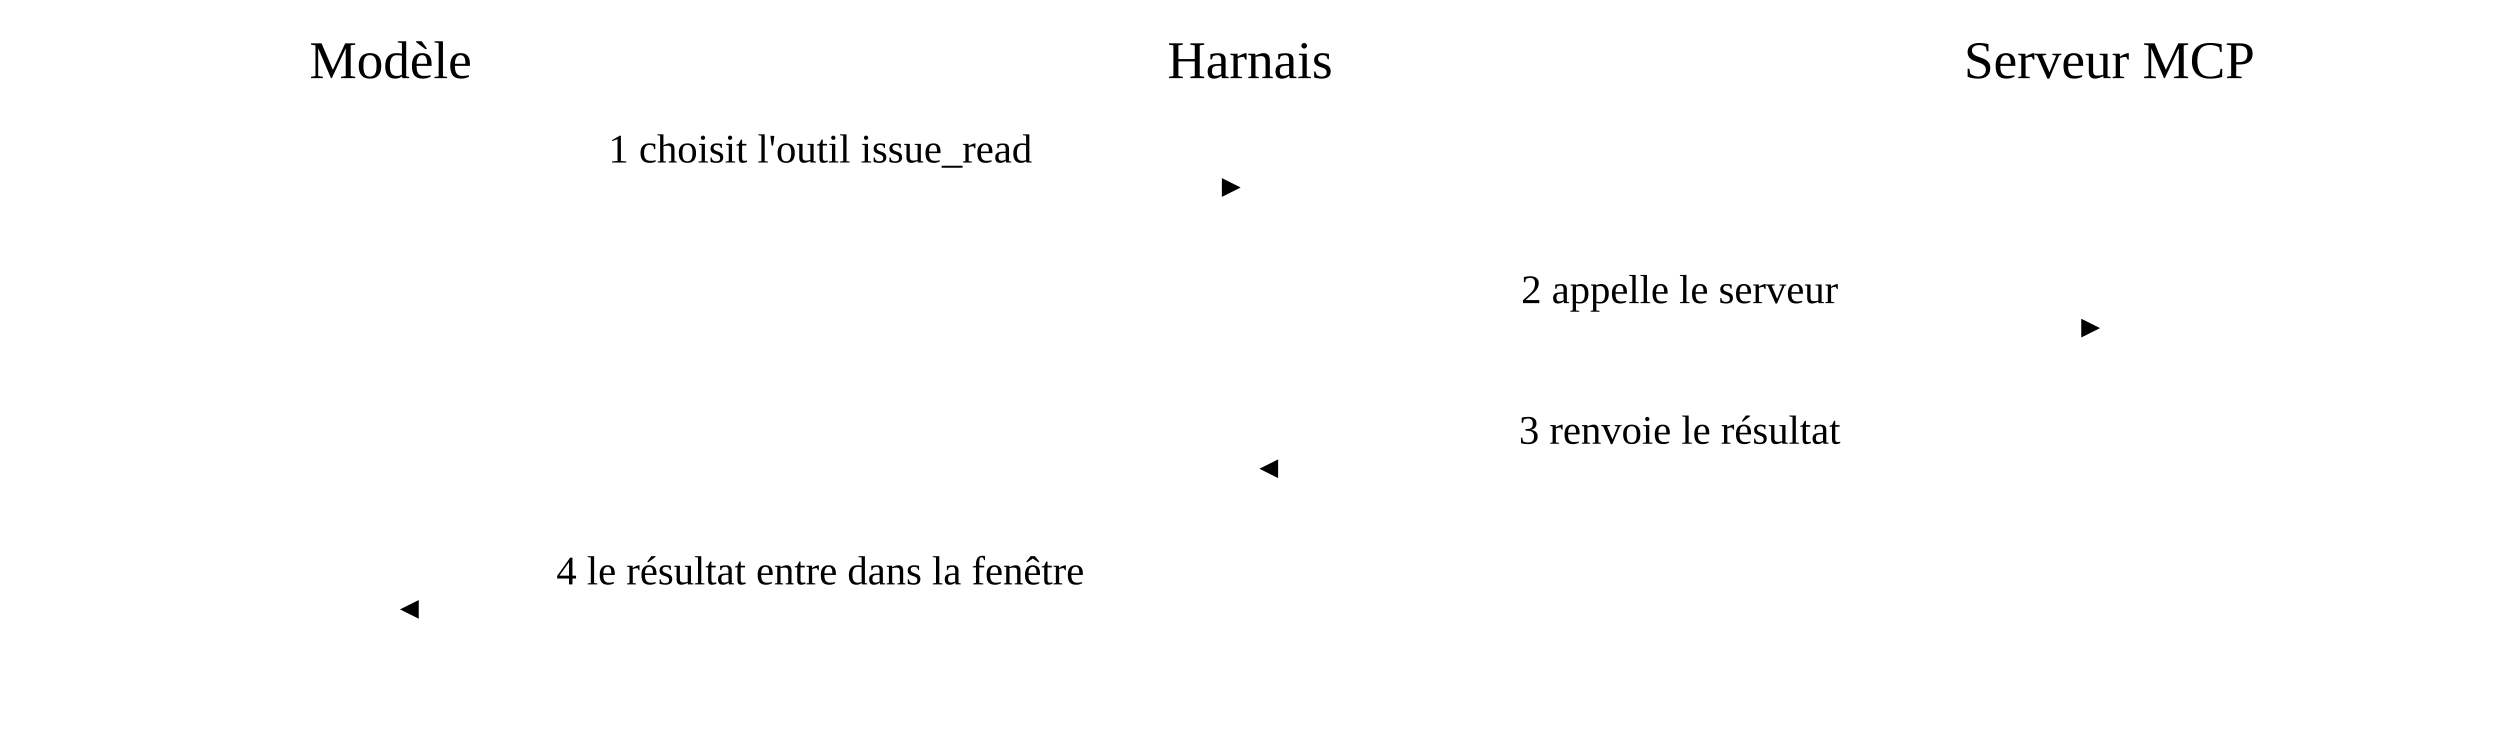
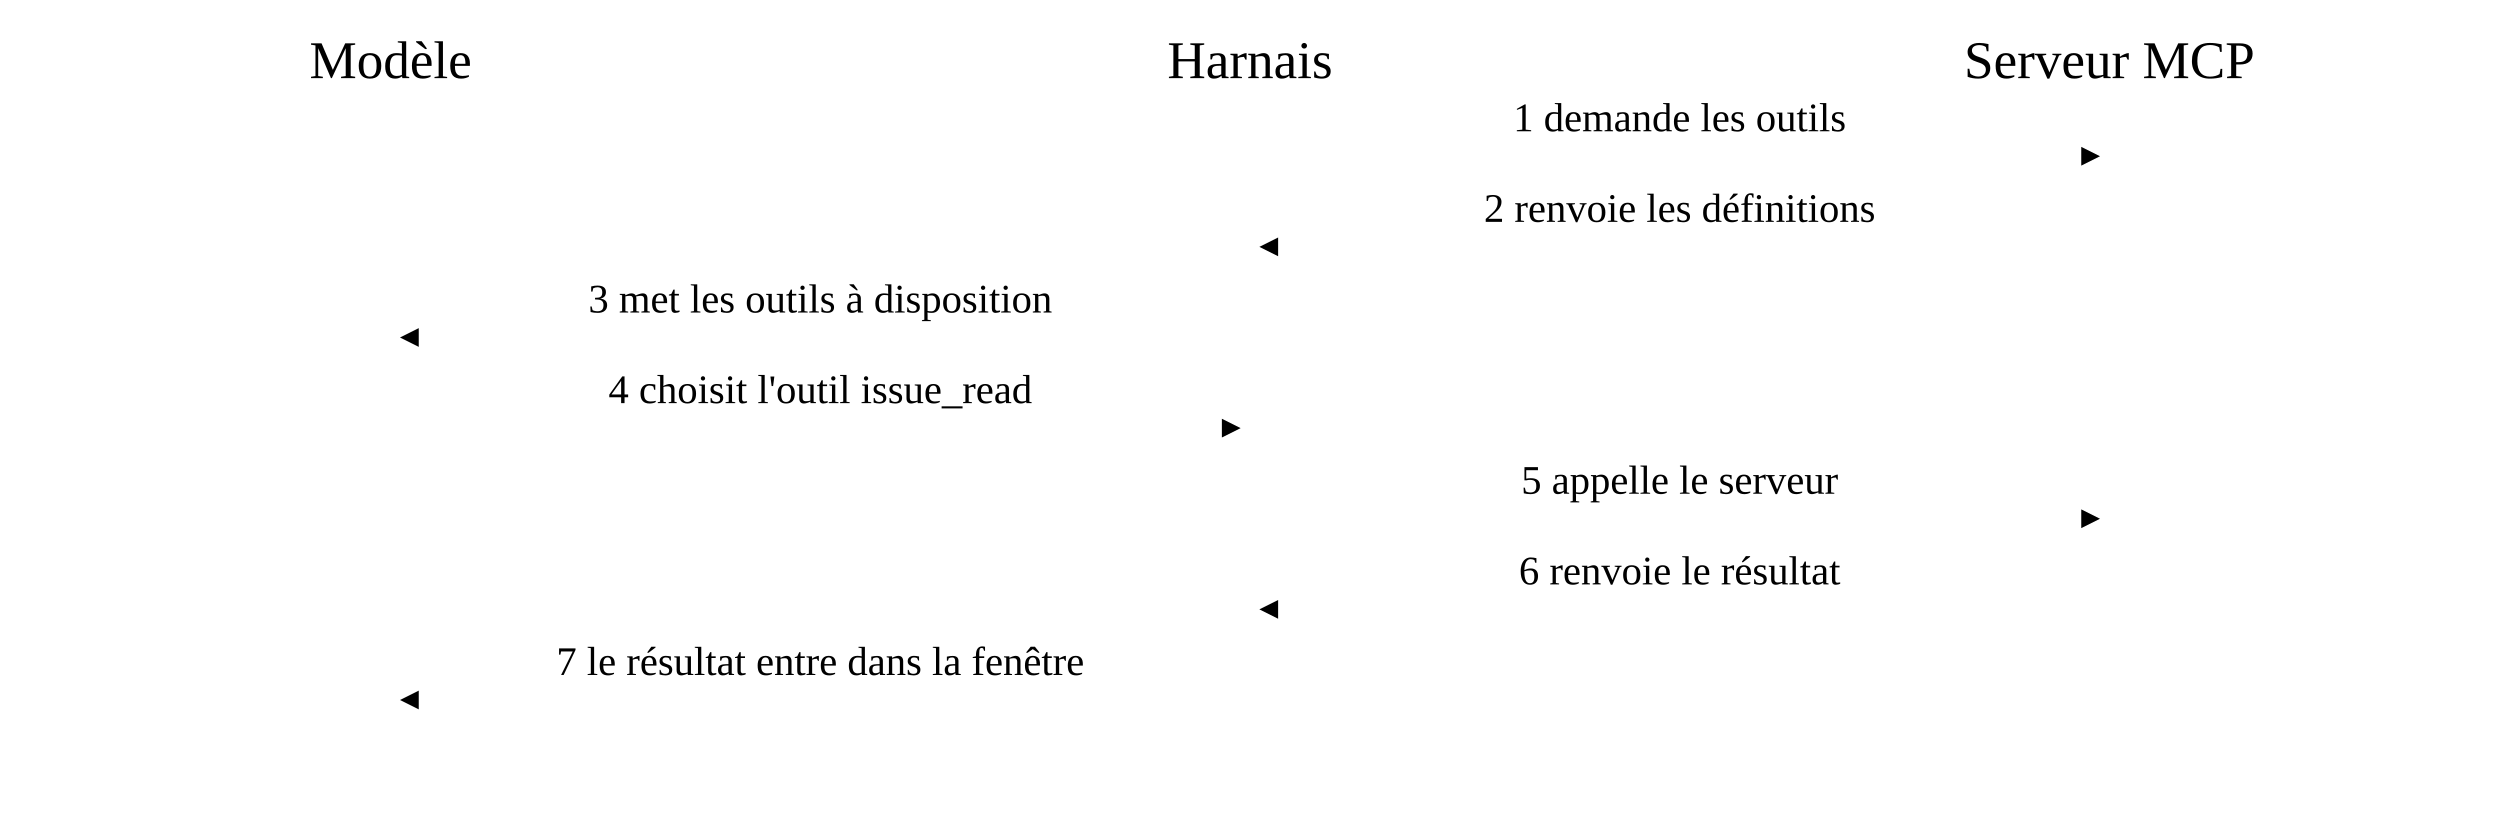
- <svg xmlns="http://www.w3.org/2000/svg" viewBox="0 0 1600 470" width="1600" height="470">
+ <svg xmlns="http://www.w3.org/2000/svg" viewBox="0 0 1600 520" width="1600" height="520">
  <defs>
    <marker id="01-appel-mcp-h" markerWidth="12" markerHeight="12" refX="10" refY="6" orient="auto" markerUnits="userSpaceOnUse">
      <path d="M0 0 L12 6 L0 12 z" class="ink" />
    </marker>
    <marker id="01-appel-mcp-ha" markerWidth="12" markerHeight="12" refX="10" refY="6" orient="auto" markerUnits="userSpaceOnUse">
      <path d="M0 0 L12 6 L0 12 z" class="accent" />
    </marker>
  </defs>
  <text x="250" y="50" class="display ink" font-size="34" text-anchor="middle">Modèle</text>
-   <path d="M250 70 V450" class="stroke-muted" stroke-width="3" stroke-dasharray="10 8" />
+   <path d="M250 70 V500" class="stroke-muted" stroke-width="3" stroke-dasharray="10 8" />
  <text x="800" y="50" class="display ink" font-size="34" text-anchor="middle">Harnais</text>
-   <path d="M800 70 V450" class="stroke-muted" stroke-width="3" stroke-dasharray="10 8" />
+   <path d="M800 70 V500" class="stroke-muted" stroke-width="3" stroke-dasharray="10 8" />
  <text x="1350" y="50" class="display ink" font-size="34" text-anchor="middle">Serveur MCP</text>
-   <path d="M1350 70 V450" class="stroke-muted" stroke-width="3" stroke-dasharray="10 8" />
-   <path d="M258 120 L792 120" class="stroke-ink" stroke-width="4" marker-end="url(#01-appel-mcp-h)" />
-   <text x="525.0" y="104" class="mono ink" font-size="26" text-anchor="middle">1  choisit l'outil issue_read</text>
-   <path d="M808 210 L1342 210" class="stroke-ink" stroke-width="4" marker-end="url(#01-appel-mcp-h)" />
-   <text x="1075.0" y="194" class="mono ink" font-size="26" text-anchor="middle">2  appelle le serveur</text>
-   <path d="M1342 300 L808 300" class="stroke-accent" stroke-width="4" marker-end="url(#01-appel-mcp-ha)" />
-   <text x="1075.0" y="284" class="mono ink" font-size="26" text-anchor="middle">3  renvoie le résultat</text>
-   <path d="M792 390 L258 390" class="stroke-accent" stroke-width="4" marker-end="url(#01-appel-mcp-ha)" />
-   <text x="525.0" y="374" class="mono ink" font-size="26" text-anchor="middle">4  le résultat entre dans la fenêtre</text>
+   <path d="M1350 70 V500" class="stroke-muted" stroke-width="3" stroke-dasharray="10 8" />
+   <path d="M808 100 L1342 100" class="stroke-ink" stroke-width="4" marker-end="url(#01-appel-mcp-h)" />
+   <text x="1075.0" y="84" class="mono ink" font-size="26" text-anchor="middle">1  demande les outils</text>
+   <path d="M1342 158 L808 158" class="stroke-accent" stroke-width="4" marker-end="url(#01-appel-mcp-ha)" />
+   <text x="1075.0" y="142" class="mono ink" font-size="26" text-anchor="middle">2  renvoie les définitions</text>
+   <path d="M792 216 L258 216" class="stroke-accent" stroke-width="4" marker-end="url(#01-appel-mcp-ha)" />
+   <text x="525.0" y="200" class="mono ink" font-size="26" text-anchor="middle">3  met les outils à disposition</text>
+   <path d="M258 274 L792 274" class="stroke-ink" stroke-width="4" marker-end="url(#01-appel-mcp-h)" />
+   <text x="525.0" y="258" class="mono ink" font-size="26" text-anchor="middle">4  choisit l'outil issue_read</text>
+   <path d="M808 332 L1342 332" class="stroke-ink" stroke-width="4" marker-end="url(#01-appel-mcp-h)" />
+   <text x="1075.0" y="316" class="mono ink" font-size="26" text-anchor="middle">5  appelle le serveur</text>
+   <path d="M1342 390 L808 390" class="stroke-accent" stroke-width="4" marker-end="url(#01-appel-mcp-ha)" />
+   <text x="1075.0" y="374" class="mono ink" font-size="26" text-anchor="middle">6  renvoie le résultat</text>
+   <path d="M792 448 L258 448" class="stroke-accent" stroke-width="4" marker-end="url(#01-appel-mcp-ha)" />
+   <text x="525.0" y="432" class="mono ink" font-size="26" text-anchor="middle">7  le résultat entre dans la fenêtre</text>
</svg>
